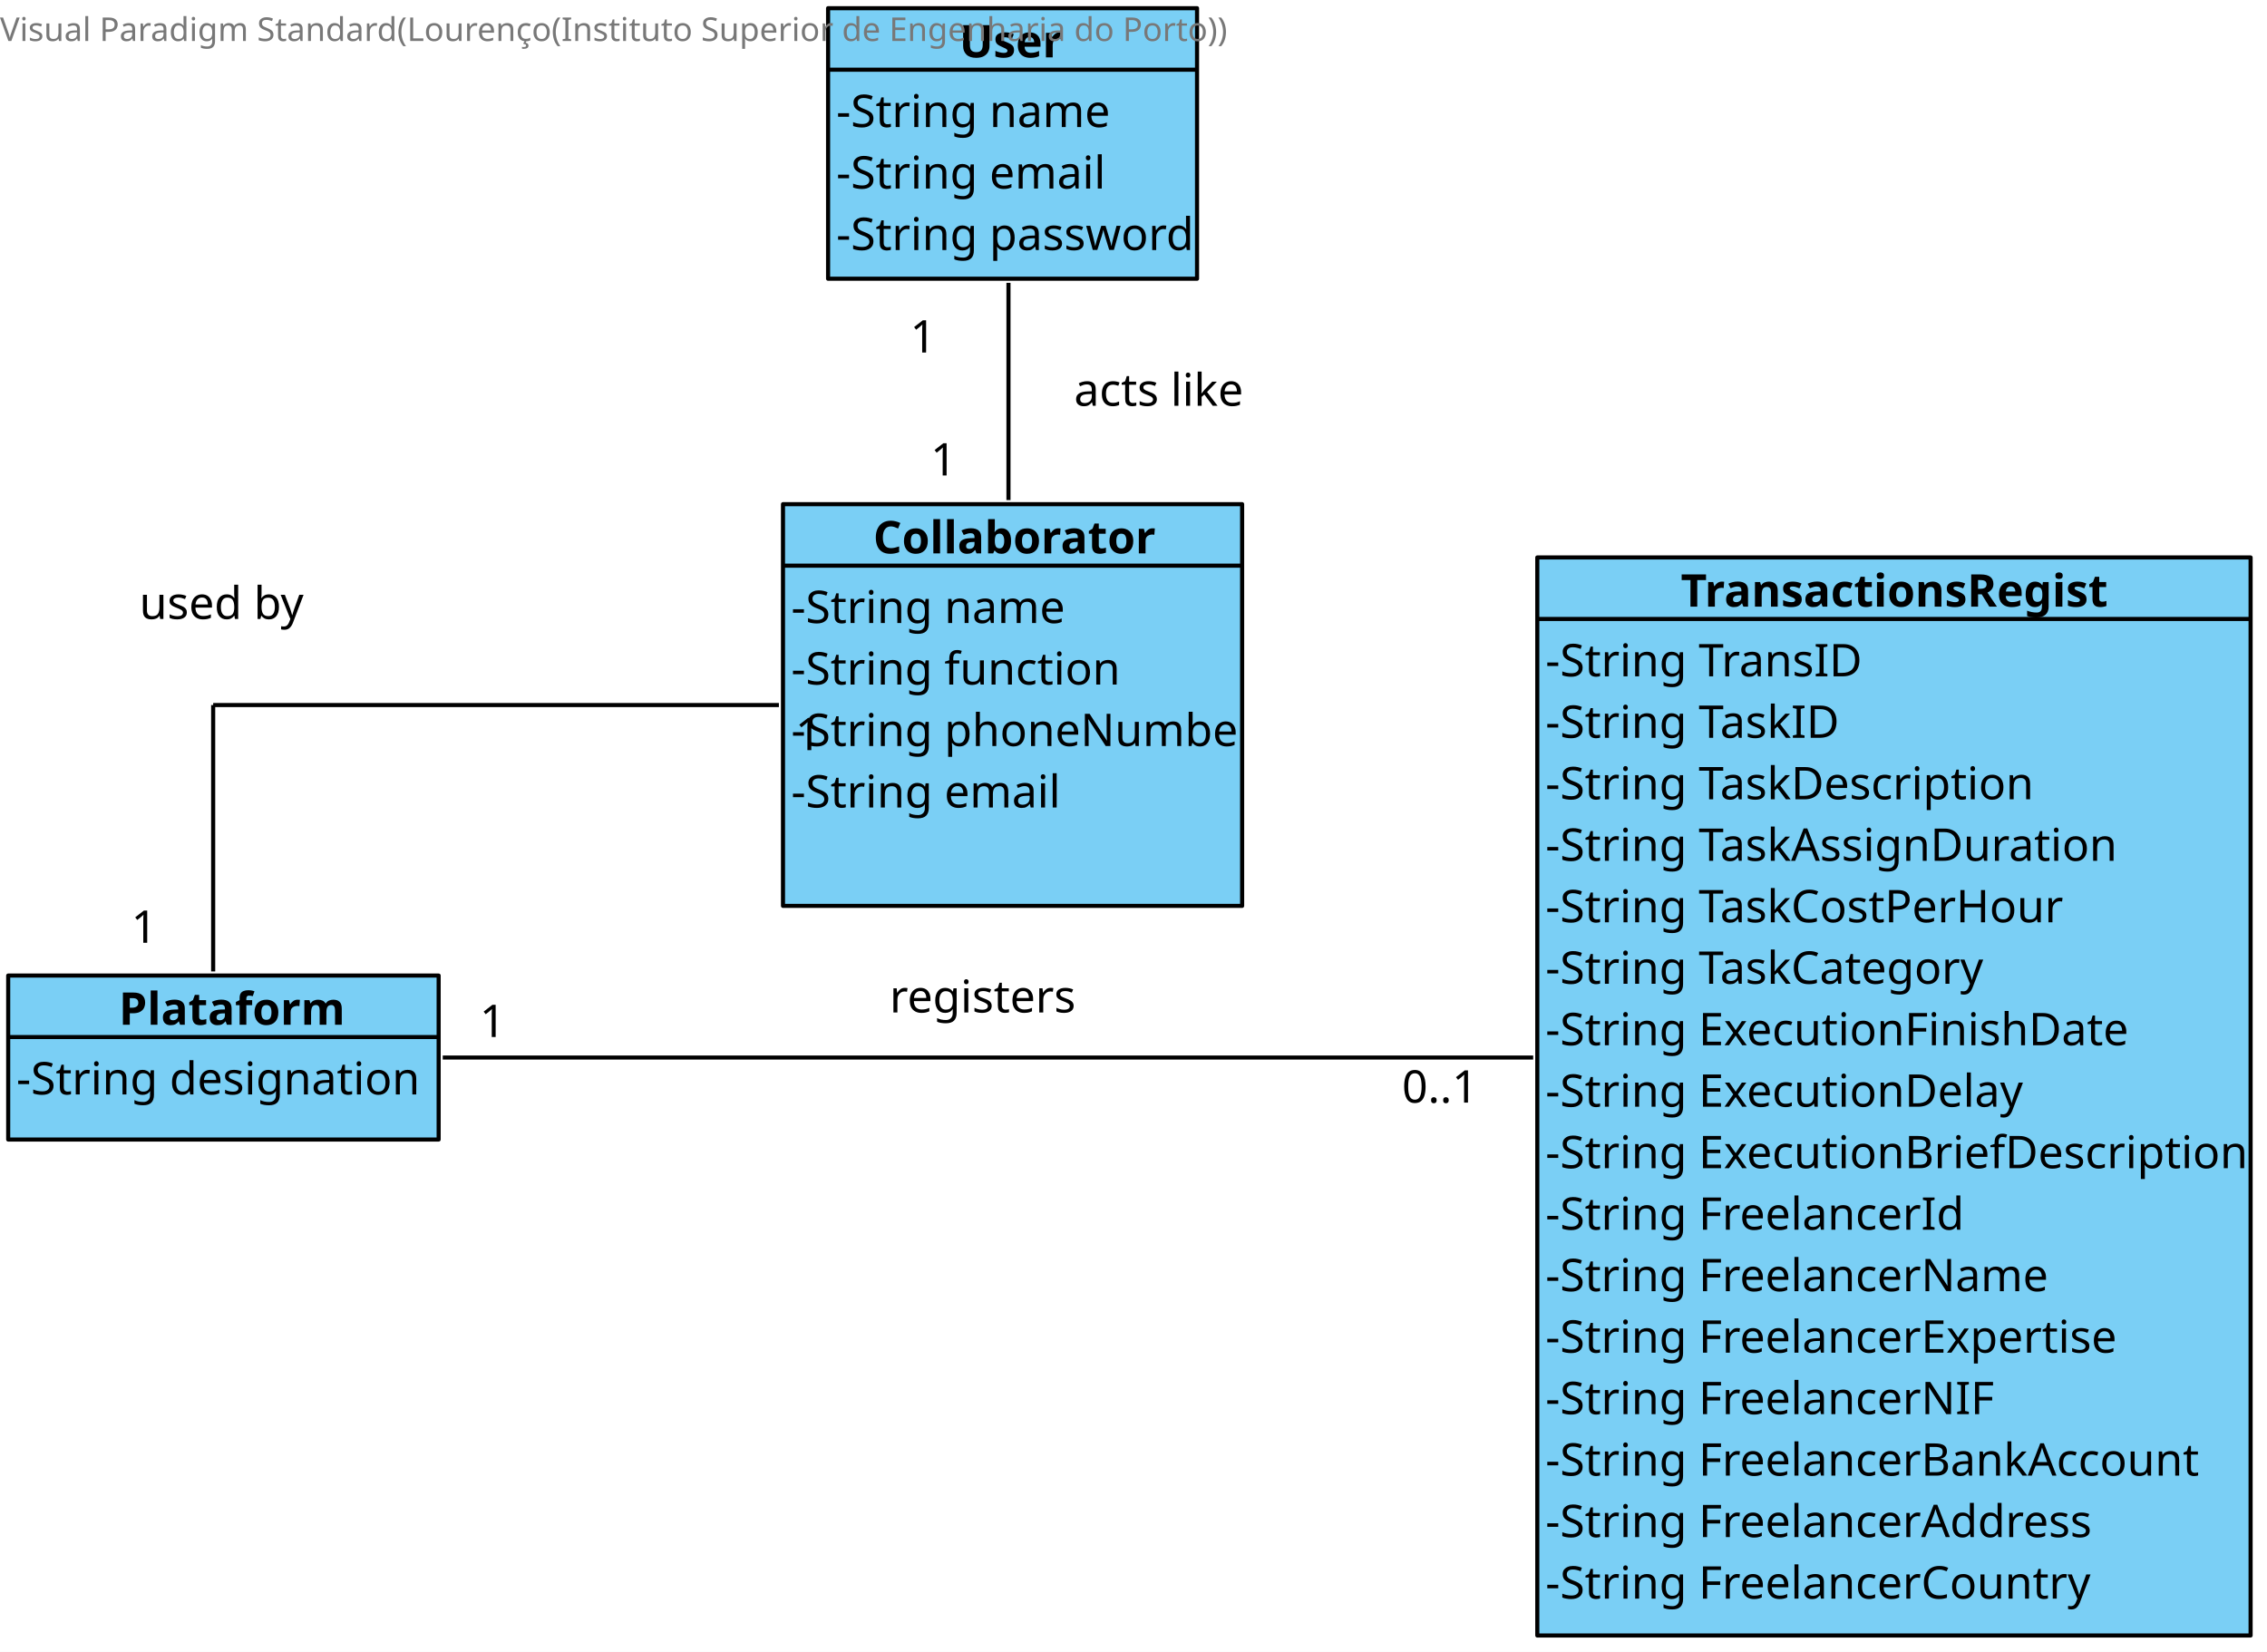
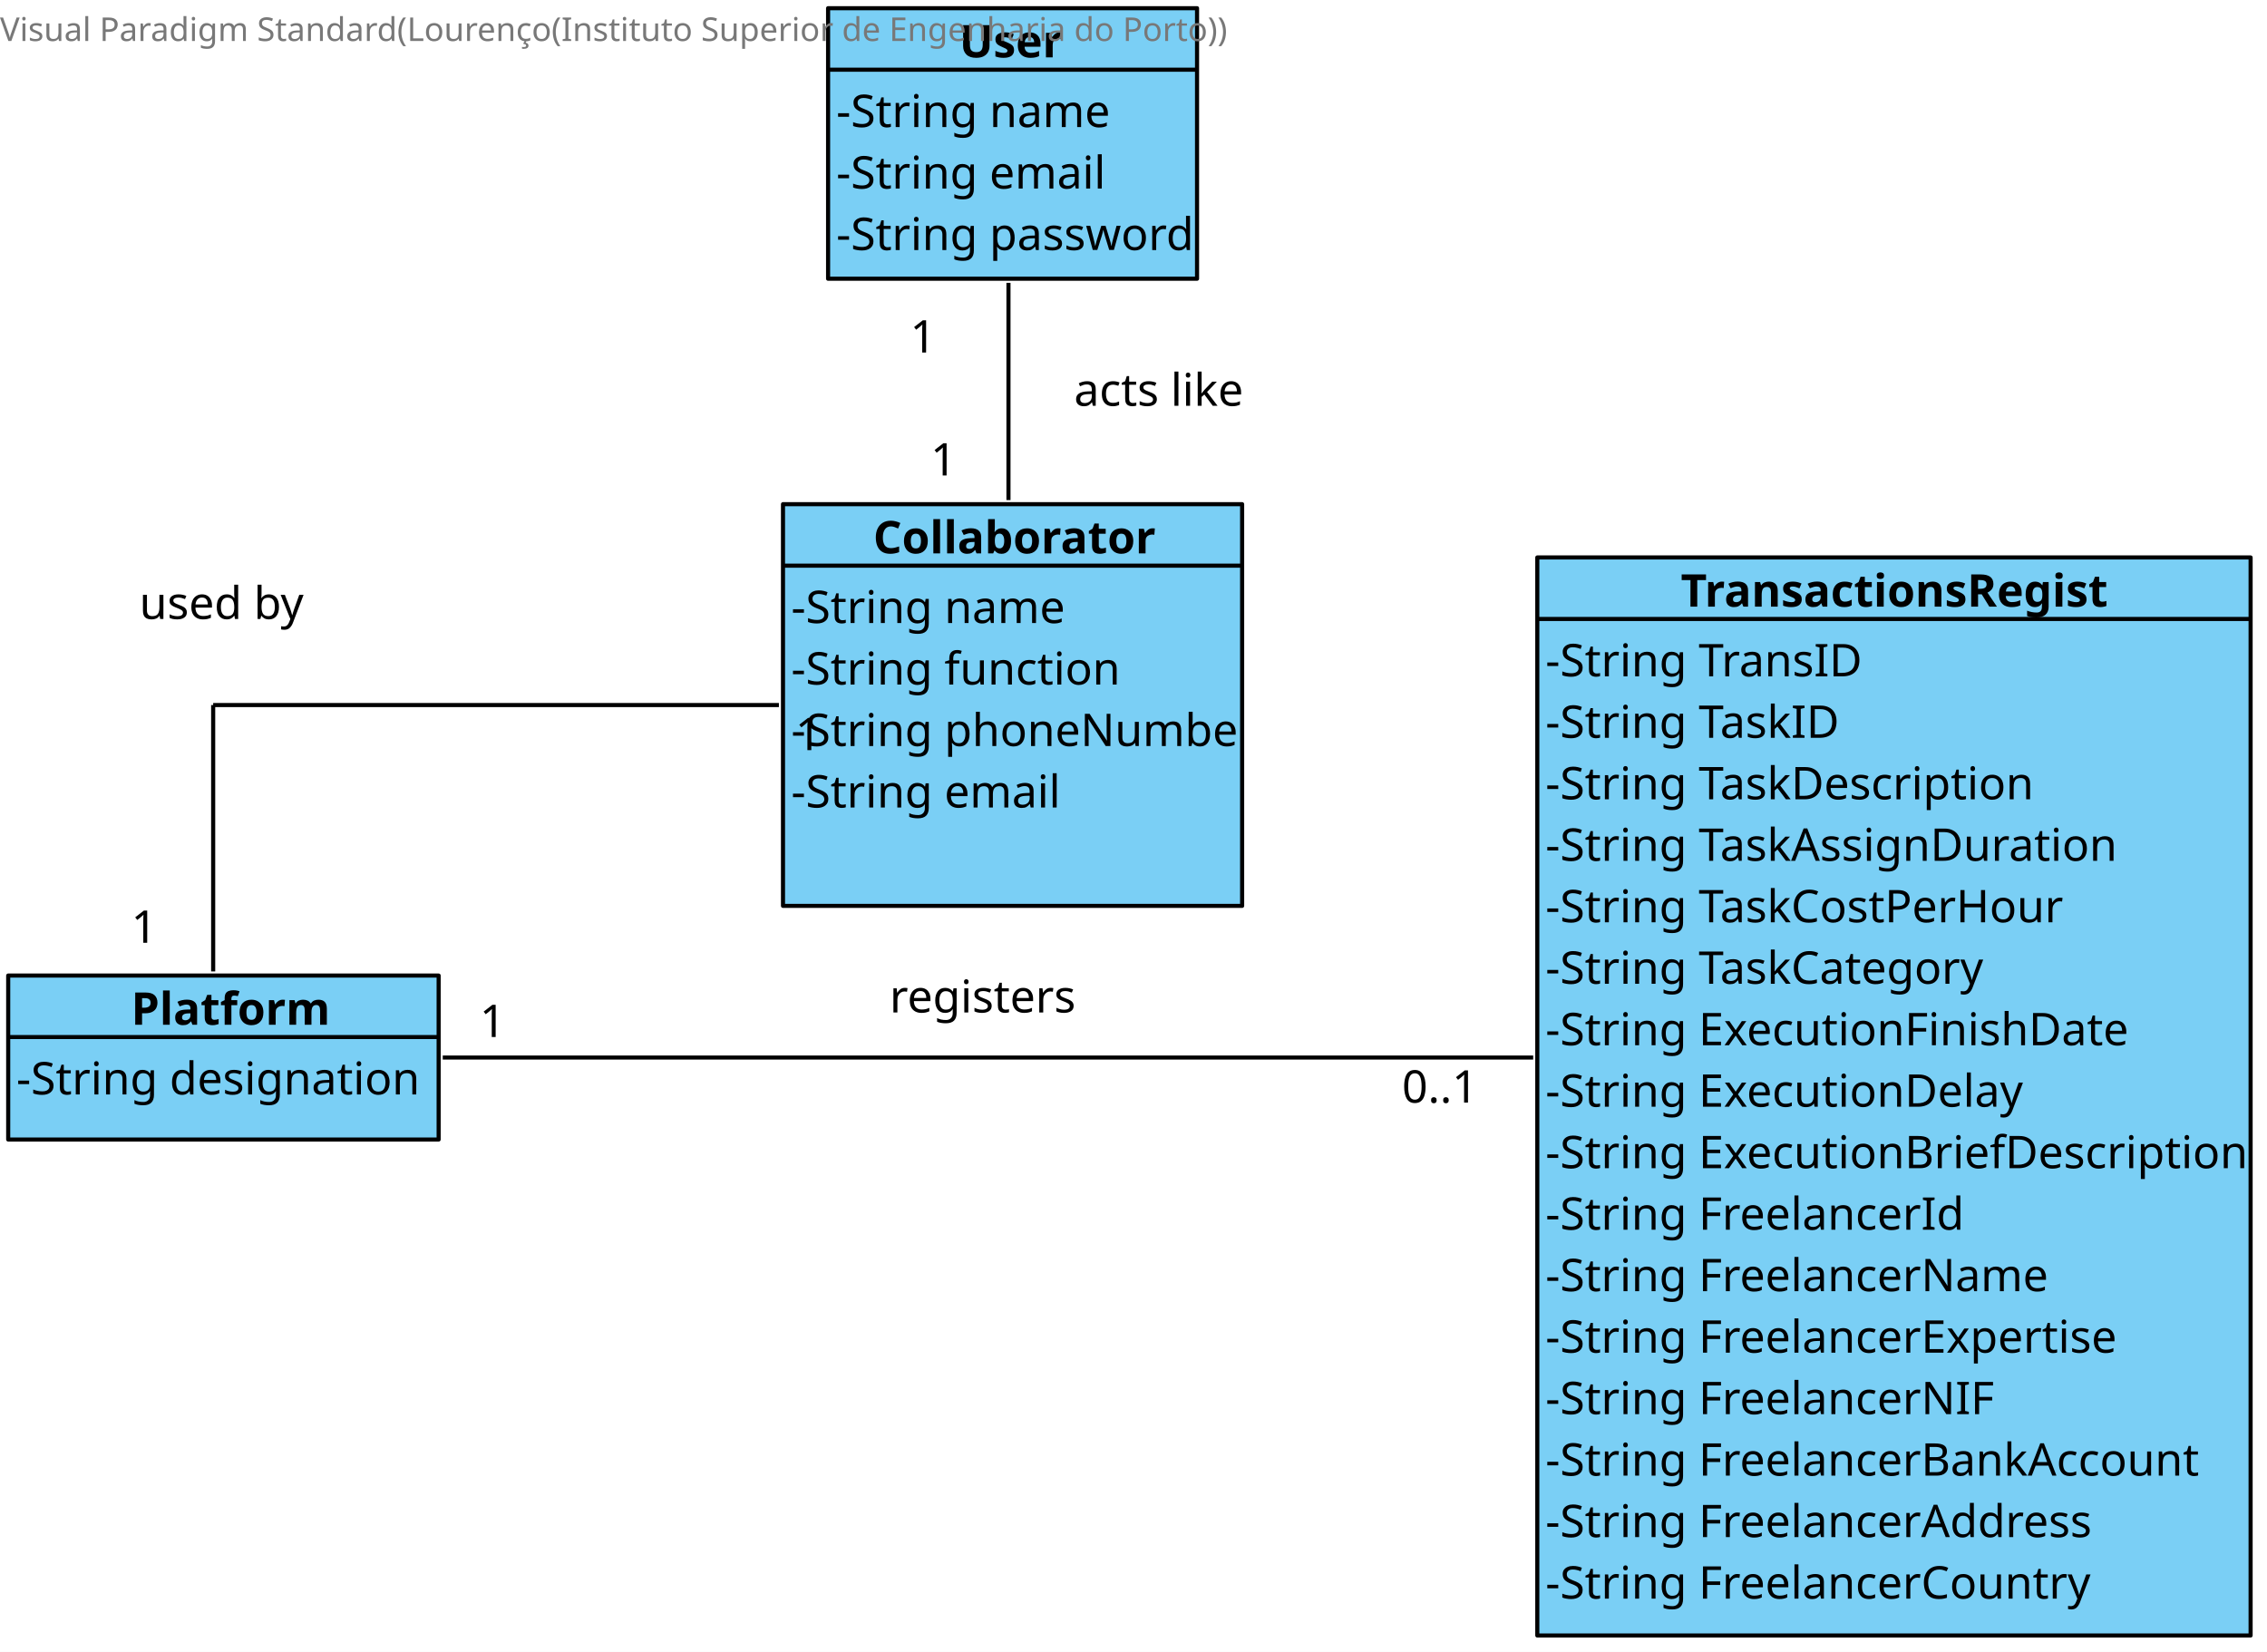
<svg xmlns="http://www.w3.org/2000/svg" fill-opacity="0" color-rendering="auto" color-interpolation="auto" text-rendering="auto" stroke="rgb(0,0,0)" stroke-linecap="square" width="553" stroke-miterlimit="10" shape-rendering="auto" stroke-opacity="0" fill="rgb(0,0,0)" stroke-dasharray="none" font-weight="normal" stroke-width="1" height="403" font-family="'Dialog'" font-style="normal" stroke-linejoin="miter" font-size="12px" stroke-dashoffset="0" image-rendering="auto">
  <defs id="genericDefs" />
  <g>
    <defs id="defs1">
      <clipPath clipPathUnits="userSpaceOnUse" id="clipPath1">
        <path d="M-7 -7 L101 -7 L101 77 L-7 77 L-7 -7 Z" />
      </clipPath>
      <clipPath clipPathUnits="userSpaceOnUse" id="clipPath2">
        <path d="M0 0 L0 51 L90 51 L90 0 Z" />
      </clipPath>
      <clipPath clipPathUnits="userSpaceOnUse" id="clipPath3">
        <path d="M0 0 L0 15 L90 15 L90 0 Z" />
      </clipPath>
      <clipPath clipPathUnits="userSpaceOnUse" id="clipPath4">
        <path d="M-7 -7 L116 -7 L116 51 L-7 51 L-7 -7 Z" />
      </clipPath>
      <clipPath clipPathUnits="userSpaceOnUse" id="clipPath5">
        <path d="M0 0 L0 25 L105 25 L105 0 Z" />
      </clipPath>
      <clipPath clipPathUnits="userSpaceOnUse" id="clipPath6">
        <path d="M0 0 L0 15 L105 15 L105 0 Z" />
      </clipPath>
      <clipPath clipPathUnits="userSpaceOnUse" id="clipPath7">
        <path d="M-7 -7 L185 -7 L185 274 L-7 274 L-7 -7 Z" />
      </clipPath>
      <clipPath clipPathUnits="userSpaceOnUse" id="clipPath8">
        <path d="M0 0 L0 248 L174 248 L174 0 Z" />
      </clipPath>
      <clipPath clipPathUnits="userSpaceOnUse" id="clipPath9">
        <path d="M0 0 L0 15 L174 15 L174 0 Z" />
      </clipPath>
      <clipPath clipPathUnits="userSpaceOnUse" id="clipPath10">
        <path d="M-7 -7 L123 -7 L123 109 L-7 109 L-7 -7 Z" />
      </clipPath>
      <clipPath clipPathUnits="userSpaceOnUse" id="clipPath11">
        <path d="M0 0 L0 83 L112 83 L112 0 Z" />
      </clipPath>
      <clipPath clipPathUnits="userSpaceOnUse" id="clipPath12">
        <path d="M0 0 L0 15 L112 15 L112 0 Z" />
      </clipPath>
      <clipPath clipPathUnits="userSpaceOnUse" id="clipPath13">
        <path d="M-7 -7 L38 -7 L38 26 L-7 26 L-7 -7 Z" />
      </clipPath>
      <clipPath clipPathUnits="userSpaceOnUse" id="clipPath14">
        <path d="M0 0 L0 15 L27 15 L27 0 Z" />
      </clipPath>
      <clipPath clipPathUnits="userSpaceOnUse" id="clipPath15">
        <path d="M-7 -7 L50 -7 L50 26 L-7 26 L-7 -7 Z" />
      </clipPath>
      <clipPath clipPathUnits="userSpaceOnUse" id="clipPath16">
        <path d="M0 0 L0 15 L39 15 L39 0 Z" />
      </clipPath>
      <clipPath clipPathUnits="userSpaceOnUse" id="clipPath17">
        <path d="M0 0 L104 0 L104 157 L0 157 L0 0 Z" />
      </clipPath>
      <clipPath clipPathUnits="userSpaceOnUse" id="clipPath18">
        <path d="M0 0 L0 157 L104 157 L104 83 L56 83 L56 68 L104 68 L104 0 Z" />
      </clipPath>
      <clipPath clipPathUnits="userSpaceOnUse" id="clipPath19">
        <path d="M0 0 L242 0 L242 169 L0 169 L0 0 Z" />
      </clipPath>
      <clipPath clipPathUnits="userSpaceOnUse" id="clipPath20">
        <path d="M81 17 L81 32 L22 32 L22 17 ZM0 0 L0 169 L242 169 L242 128 L206 128 L206 113 L242 113 L242 0 Z" />
      </clipPath>
      <clipPath clipPathUnits="userSpaceOnUse" id="clipPath21">
        <path d="M0 0 L370 0 L370 104 L0 104 L0 0 Z" />
      </clipPath>
      <clipPath clipPathUnits="userSpaceOnUse" id="clipPath22">
        <path d="M213 27 L213 42 L150 42 L150 27 ZM0 0 L0 104 L370 104 L370 0 Z" />
      </clipPath>
      <clipPath clipPathUnits="userSpaceOnUse" id="clipPath23">
        <path d="M-63 -15 L126 -15 L126 30 L-63 30 L-63 -15 Z" />
      </clipPath>
      <clipPath clipPathUnits="userSpaceOnUse" id="clipPath24">
        <path d="M-59 -15 L118 -15 L118 30 L-59 30 L-59 -15 Z" />
      </clipPath>
      <clipPath clipPathUnits="userSpaceOnUse" id="clipPath25">
        <path d="M-60 -15 L120 -15 L120 30 L-60 30 L-60 -15 Z" />
      </clipPath>
    </defs>
    <g fill="white" text-rendering="geometricPrecision" fill-opacity="1" stroke-opacity="1" stroke="white">
      <rect x="0" width="553" height="403" y="0" stroke="none" />
    </g>
    <g font-size="11px" transform="translate(202,2)" fill-opacity="1" fill="rgb(122,207,245)" text-rendering="geometricPrecision" image-rendering="optimizeQuality" font-family="sans-serif" stroke="rgb(122,207,245)" font-weight="bold" stroke-opacity="1">
      <rect x="0" width="90" height="66" y="0" clip-path="url(#clipPath1)" stroke="none" />
    </g>
    <g fill-opacity="1" text-rendering="geometricPrecision" stroke="black" stroke-linecap="butt" transform="translate(202,2)" stroke-miterlimit="0" stroke-opacity="1" fill="black" font-weight="bold" font-family="sans-serif" stroke-linejoin="round" font-size="11px" image-rendering="optimizeQuality">
      <rect fill="none" x="0" width="90" height="66" y="0" clip-path="url(#clipPath1)" />
      <line y2="15" fill="none" x1="0" clip-path="url(#clipPath1)" x2="90" y1="15" />
    </g>
    <g font-size="11px" transform="matrix(1,0,0,1,202,17)" fill-opacity="1" fill="black" text-rendering="geometricPrecision" image-rendering="optimizeQuality" font-family="sans-serif" stroke="black" stroke-opacity="1">
      <text x="2" xml:space="preserve" y="14" clip-path="url(#clipPath2)" stroke="none">-String name</text>
    </g>
    <g font-size="11px" transform="matrix(1,0,0,1,202,17)" fill-opacity="1" fill="black" text-rendering="geometricPrecision" image-rendering="optimizeQuality" font-family="sans-serif" stroke="black" stroke-opacity="1">
      <text x="2" xml:space="preserve" y="29" clip-path="url(#clipPath2)" stroke="none">-String email</text>
    </g>
    <g font-size="11px" transform="matrix(1,0,0,1,202,17)" fill-opacity="1" fill="black" text-rendering="geometricPrecision" image-rendering="optimizeQuality" font-family="sans-serif" stroke="black" stroke-opacity="1">
      <text x="2" xml:space="preserve" y="44" clip-path="url(#clipPath2)" stroke="none">-String password</text>
    </g>
    <g font-size="11px" transform="translate(202,2)" fill-opacity="1" fill="black" text-rendering="geometricPrecision" image-rendering="optimizeQuality" font-family="sans-serif" stroke="black" font-weight="bold" stroke-opacity="1">
      <text x="32" xml:space="preserve" y="12" clip-path="url(#clipPath3)" stroke="none">User</text>
    </g>
    <g font-size="11px" transform="translate(2,238)" fill-opacity="1" fill="rgb(122,207,245)" text-rendering="geometricPrecision" image-rendering="optimizeQuality" font-family="sans-serif" stroke="rgb(122,207,245)" font-weight="bold" stroke-opacity="1">
      <rect x="0" width="105" height="40" y="0" clip-path="url(#clipPath4)" stroke="none" />
    </g>
    <g fill-opacity="1" text-rendering="geometricPrecision" stroke="black" stroke-linecap="butt" transform="translate(2,238)" stroke-miterlimit="0" stroke-opacity="1" fill="black" font-weight="bold" font-family="sans-serif" stroke-linejoin="round" font-size="11px" image-rendering="optimizeQuality">
      <rect fill="none" x="0" width="105" height="40" y="0" clip-path="url(#clipPath4)" />
      <line y2="15" fill="none" x1="0" clip-path="url(#clipPath4)" x2="105" y1="15" />
    </g>
    <g font-size="11px" transform="matrix(1,0,0,1,2,253)" fill-opacity="1" fill="black" text-rendering="geometricPrecision" image-rendering="optimizeQuality" font-family="sans-serif" stroke="black" stroke-opacity="1">
      <text x="2" xml:space="preserve" y="14" clip-path="url(#clipPath5)" stroke="none">-String designation</text>
    </g>
    <g font-size="11px" transform="translate(2,238)" fill-opacity="1" fill="black" text-rendering="geometricPrecision" image-rendering="optimizeQuality" font-family="sans-serif" stroke="black" font-weight="bold" stroke-opacity="1">
-       <text x="27" xml:space="preserve" y="12" clip-path="url(#clipPath6)" stroke="none">Plataform</text>
+       <text x="30" xml:space="preserve" y="12" clip-path="url(#clipPath6)" stroke="none">Platform</text>
    </g>
    <g font-size="11px" transform="translate(375,136)" fill-opacity="1" fill="rgb(122,207,245)" text-rendering="geometricPrecision" image-rendering="optimizeQuality" font-family="sans-serif" stroke="rgb(122,207,245)" font-weight="bold" stroke-opacity="1">
      <rect x="0" width="174" height="263" y="0" clip-path="url(#clipPath7)" stroke="none" />
    </g>
    <g fill-opacity="1" text-rendering="geometricPrecision" stroke="black" stroke-linecap="butt" transform="translate(375,136)" stroke-miterlimit="0" stroke-opacity="1" fill="black" font-weight="bold" font-family="sans-serif" stroke-linejoin="round" font-size="11px" image-rendering="optimizeQuality">
      <rect fill="none" x="0" width="174" height="263" y="0" clip-path="url(#clipPath7)" />
      <line y2="15" fill="none" x1="0" clip-path="url(#clipPath7)" x2="174" y1="15" />
    </g>
    <g font-size="11px" transform="matrix(1,0,0,1,375,151)" fill-opacity="1" fill="black" text-rendering="geometricPrecision" image-rendering="optimizeQuality" font-family="sans-serif" stroke="black" stroke-opacity="1">
      <text x="2" xml:space="preserve" y="14" clip-path="url(#clipPath8)" stroke="none">-String TransID</text>
    </g>
    <g font-size="11px" transform="matrix(1,0,0,1,375,151)" fill-opacity="1" fill="black" text-rendering="geometricPrecision" image-rendering="optimizeQuality" font-family="sans-serif" stroke="black" stroke-opacity="1">
      <text x="2" xml:space="preserve" y="29" clip-path="url(#clipPath8)" stroke="none">-String TaskID</text>
    </g>
    <g font-size="11px" transform="matrix(1,0,0,1,375,151)" fill-opacity="1" fill="black" text-rendering="geometricPrecision" image-rendering="optimizeQuality" font-family="sans-serif" stroke="black" stroke-opacity="1">
      <text x="2" xml:space="preserve" y="44" clip-path="url(#clipPath8)" stroke="none">-String TaskDescription</text>
    </g>
    <g font-size="11px" transform="matrix(1,0,0,1,375,151)" fill-opacity="1" fill="black" text-rendering="geometricPrecision" image-rendering="optimizeQuality" font-family="sans-serif" stroke="black" stroke-opacity="1">
      <text x="2" xml:space="preserve" y="59" clip-path="url(#clipPath8)" stroke="none">-String TaskAssignDuration</text>
    </g>
    <g font-size="11px" transform="matrix(1,0,0,1,375,151)" fill-opacity="1" fill="black" text-rendering="geometricPrecision" image-rendering="optimizeQuality" font-family="sans-serif" stroke="black" stroke-opacity="1">
      <text x="2" xml:space="preserve" y="74" clip-path="url(#clipPath8)" stroke="none">-String TaskCostPerHour</text>
    </g>
    <g font-size="11px" transform="matrix(1,0,0,1,375,151)" fill-opacity="1" fill="black" text-rendering="geometricPrecision" image-rendering="optimizeQuality" font-family="sans-serif" stroke="black" stroke-opacity="1">
      <text x="2" xml:space="preserve" y="89" clip-path="url(#clipPath8)" stroke="none">-String TaskCategory</text>
    </g>
    <g font-size="11px" transform="matrix(1,0,0,1,375,151)" fill-opacity="1" fill="black" text-rendering="geometricPrecision" image-rendering="optimizeQuality" font-family="sans-serif" stroke="black" stroke-opacity="1">
      <text x="2" xml:space="preserve" y="104" clip-path="url(#clipPath8)" stroke="none">-String ExecutionFinishDate</text>
    </g>
    <g font-size="11px" transform="matrix(1,0,0,1,375,151)" fill-opacity="1" fill="black" text-rendering="geometricPrecision" image-rendering="optimizeQuality" font-family="sans-serif" stroke="black" stroke-opacity="1">
      <text x="2" xml:space="preserve" y="119" clip-path="url(#clipPath8)" stroke="none">-String ExecutionDelay</text>
    </g>
    <g font-size="11px" transform="matrix(1,0,0,1,375,151)" fill-opacity="1" fill="black" text-rendering="geometricPrecision" image-rendering="optimizeQuality" font-family="sans-serif" stroke="black" stroke-opacity="1">
      <text x="2" xml:space="preserve" y="134" clip-path="url(#clipPath8)" stroke="none">-String ExecutionBriefDescription</text>
    </g>
    <g font-size="11px" transform="matrix(1,0,0,1,375,151)" fill-opacity="1" fill="black" text-rendering="geometricPrecision" image-rendering="optimizeQuality" font-family="sans-serif" stroke="black" stroke-opacity="1">
      <text x="2" xml:space="preserve" y="149" clip-path="url(#clipPath8)" stroke="none">-String FreelancerId</text>
    </g>
    <g font-size="11px" transform="matrix(1,0,0,1,375,151)" fill-opacity="1" fill="black" text-rendering="geometricPrecision" image-rendering="optimizeQuality" font-family="sans-serif" stroke="black" stroke-opacity="1">
      <text x="2" xml:space="preserve" y="164" clip-path="url(#clipPath8)" stroke="none">-String FreelancerName</text>
    </g>
    <g font-size="11px" transform="matrix(1,0,0,1,375,151)" fill-opacity="1" fill="black" text-rendering="geometricPrecision" image-rendering="optimizeQuality" font-family="sans-serif" stroke="black" stroke-opacity="1">
      <text x="2" xml:space="preserve" y="179" clip-path="url(#clipPath8)" stroke="none">-String FreelancerExpertise</text>
    </g>
    <g font-size="11px" transform="matrix(1,0,0,1,375,151)" fill-opacity="1" fill="black" text-rendering="geometricPrecision" image-rendering="optimizeQuality" font-family="sans-serif" stroke="black" stroke-opacity="1">
      <text x="2" xml:space="preserve" y="194" clip-path="url(#clipPath8)" stroke="none">-String FreelancerNIF</text>
    </g>
    <g font-size="11px" transform="matrix(1,0,0,1,375,151)" fill-opacity="1" fill="black" text-rendering="geometricPrecision" image-rendering="optimizeQuality" font-family="sans-serif" stroke="black" stroke-opacity="1">
      <text x="2" xml:space="preserve" y="209" clip-path="url(#clipPath8)" stroke="none">-String FreelancerBankAccount</text>
    </g>
    <g font-size="11px" transform="matrix(1,0,0,1,375,151)" fill-opacity="1" fill="black" text-rendering="geometricPrecision" image-rendering="optimizeQuality" font-family="sans-serif" stroke="black" stroke-opacity="1">
      <text x="2" xml:space="preserve" y="224" clip-path="url(#clipPath8)" stroke="none">-String FreelancerAddress</text>
    </g>
    <g font-size="11px" transform="matrix(1,0,0,1,375,151)" fill-opacity="1" fill="black" text-rendering="geometricPrecision" image-rendering="optimizeQuality" font-family="sans-serif" stroke="black" stroke-opacity="1">
      <text x="2" xml:space="preserve" y="239" clip-path="url(#clipPath8)" stroke="none">-String FreelancerCountry</text>
    </g>
    <g font-size="11px" transform="translate(375,136)" fill-opacity="1" fill="black" text-rendering="geometricPrecision" image-rendering="optimizeQuality" font-family="sans-serif" stroke="black" font-weight="bold" stroke-opacity="1">
      <text x="35" xml:space="preserve" y="12" clip-path="url(#clipPath9)" stroke="none">TransactionsRegist</text>
    </g>
    <g font-size="11px" transform="translate(191,123)" fill-opacity="1" fill="rgb(122,207,245)" text-rendering="geometricPrecision" image-rendering="optimizeQuality" font-family="sans-serif" stroke="rgb(122,207,245)" font-weight="bold" stroke-opacity="1">
      <rect x="0" width="112" height="98" y="0" clip-path="url(#clipPath10)" stroke="none" />
    </g>
    <g fill-opacity="1" text-rendering="geometricPrecision" stroke="black" stroke-linecap="butt" transform="translate(191,123)" stroke-miterlimit="0" stroke-opacity="1" fill="black" font-weight="bold" font-family="sans-serif" stroke-linejoin="round" font-size="11px" image-rendering="optimizeQuality">
      <rect fill="none" x="0" width="112" height="98" y="0" clip-path="url(#clipPath10)" />
      <line y2="15" fill="none" x1="0" clip-path="url(#clipPath10)" x2="112" y1="15" />
    </g>
    <g font-size="11px" transform="matrix(1,0,0,1,191,138)" fill-opacity="1" fill="black" text-rendering="geometricPrecision" image-rendering="optimizeQuality" font-family="sans-serif" stroke="black" stroke-opacity="1">
      <text x="2" xml:space="preserve" y="14" clip-path="url(#clipPath11)" stroke="none">-String name</text>
    </g>
    <g font-size="11px" transform="matrix(1,0,0,1,191,138)" fill-opacity="1" fill="black" text-rendering="geometricPrecision" image-rendering="optimizeQuality" font-family="sans-serif" stroke="black" stroke-opacity="1">
      <text x="2" xml:space="preserve" y="29" clip-path="url(#clipPath11)" stroke="none">-String function</text>
    </g>
    <g font-size="11px" transform="matrix(1,0,0,1,191,138)" fill-opacity="1" fill="black" text-rendering="geometricPrecision" image-rendering="optimizeQuality" font-family="sans-serif" stroke="black" stroke-opacity="1">
      <text x="2" xml:space="preserve" y="44" clip-path="url(#clipPath11)" stroke="none">-String phoneNumber</text>
    </g>
    <g font-size="11px" transform="matrix(1,0,0,1,191,138)" fill-opacity="1" fill="black" text-rendering="geometricPrecision" image-rendering="optimizeQuality" font-family="sans-serif" stroke="black" stroke-opacity="1">
      <text x="2" xml:space="preserve" y="59" clip-path="url(#clipPath11)" stroke="none">-String email</text>
    </g>
    <g font-size="11px" transform="translate(191,123)" fill-opacity="1" fill="black" text-rendering="geometricPrecision" image-rendering="optimizeQuality" font-family="sans-serif" stroke="black" font-weight="bold" stroke-opacity="1">
      <text x="22" xml:space="preserve" y="12" clip-path="url(#clipPath12)" stroke="none">Collaborator</text>
    </g>
    <g font-size="11px" transform="translate(217,104)" fill-opacity="1" fill="black" text-rendering="geometricPrecision" image-rendering="optimizeQuality" font-family="sans-serif" stroke="black" stroke-opacity="1">
      <text x="10" xml:space="preserve" y="12" clip-path="url(#clipPath14)" stroke="none">1</text>
    </g>
    <g font-size="11px" transform="translate(212,74)" fill-opacity="1" fill="black" text-rendering="geometricPrecision" image-rendering="optimizeQuality" font-family="sans-serif" stroke="black" stroke-opacity="1">
      <text x="10" xml:space="preserve" y="12" clip-path="url(#clipPath14)" stroke="none">1</text>
    </g>
+     <g font-size="11px" transform="translate(184,171)" fill-opacity="1" fill="black" text-rendering="geometricPrecision" image-rendering="optimizeQuality" font-family="sans-serif" stroke="black" stroke-opacity="1">
+       <text x="10" xml:space="preserve" y="12" clip-path="url(#clipPath14)" stroke="none">1</text>
+     </g>
    <g font-size="11px" transform="translate(22,218)" fill-opacity="1" fill="black" text-rendering="geometricPrecision" image-rendering="optimizeQuality" font-family="sans-serif" stroke="black" stroke-opacity="1">
      <text x="10" xml:space="preserve" y="12" clip-path="url(#clipPath14)" stroke="none">1</text>
    </g>
    <g font-size="11px" transform="translate(107,241)" fill-opacity="1" fill="black" text-rendering="geometricPrecision" image-rendering="optimizeQuality" font-family="sans-serif" stroke="black" stroke-opacity="1">
      <text x="10" xml:space="preserve" y="12" clip-path="url(#clipPath14)" stroke="none">1</text>
    </g>
    <g font-size="11px" transform="translate(332,257)" fill-opacity="1" fill="black" text-rendering="geometricPrecision" image-rendering="optimizeQuality" font-family="sans-serif" stroke="black" stroke-opacity="1">
      <text x="10" xml:space="preserve" y="12" clip-path="url(#clipPath16)" stroke="none">0..1</text>
-     </g>
-     <g font-size="11px" transform="translate(184,171)" fill-opacity="1" fill="black" text-rendering="geometricPrecision" image-rendering="optimizeQuality" font-family="sans-serif" stroke="black" stroke-opacity="1">
-       <text x="10" xml:space="preserve" y="12" clip-path="url(#clipPath14)" stroke="none">1</text>
    </g>
    <g stroke-linecap="butt" font-size="11px" transform="translate(196,19)" fill-opacity="1" fill="black" text-rendering="geometricPrecision" image-rendering="optimizeQuality" font-family="sans-serif" stroke-linejoin="round" stroke="black" stroke-opacity="1">
      <line y2="50" fill="none" x1="50" clip-path="url(#clipPath18)" x2="50" y1="103" />
    </g>
    <g stroke-linecap="butt" font-size="11px" transform="translate(2,122)" fill-opacity="1" fill="black" text-rendering="geometricPrecision" image-rendering="optimizeQuality" font-family="sans-serif" stroke-linejoin="round" stroke="black" stroke-opacity="1">
      <line y2="50" fill="none" x1="188" clip-path="url(#clipPath20)" x2="50" y1="50" />
      <line y2="115" fill="none" x1="50" clip-path="url(#clipPath20)" x2="50" y1="50" />
    </g>
    <g stroke-linecap="butt" font-size="11px" transform="translate(58,208)" fill-opacity="1" fill="black" text-rendering="geometricPrecision" image-rendering="optimizeQuality" font-family="sans-serif" stroke-linejoin="round" stroke="black" stroke-opacity="1">
      <line y2="50" fill="none" x1="50" clip-path="url(#clipPath22)" x2="316" y1="50" />
    </g>
    <g font-size="11px" transform="translate(208,235)" fill-opacity="1" fill="black" text-rendering="geometricPrecision" image-rendering="optimizeQuality" font-family="sans-serif" stroke="black" stroke-opacity="1">
      <text x="9" xml:space="preserve" y="12" clip-path="url(#clipPath23)" stroke="none">registers</text>
    </g>
    <g font-size="11px" transform="translate(24,139)" fill-opacity="1" fill="black" text-rendering="geometricPrecision" image-rendering="optimizeQuality" font-family="sans-serif" stroke="black" stroke-opacity="1">
      <text x="10" xml:space="preserve" y="12" clip-path="url(#clipPath24)" stroke="none">used by</text>
    </g>
    <g font-size="11px" transform="translate(252,87)" fill-opacity="1" fill="black" text-rendering="geometricPrecision" image-rendering="optimizeQuality" font-family="sans-serif" stroke="black" stroke-opacity="1">
      <text x="10" xml:space="preserve" y="12" clip-path="url(#clipPath25)" stroke="none">acts like</text>
    </g>
    <g font-size="8px" fill-opacity="1" fill="rgb(120,120,120)" text-rendering="geometricPrecision" image-rendering="optimizeQuality" stroke="rgb(120,120,120)" stroke-opacity="1">
      <text x="0" xml:space="preserve" y="10" stroke="none">Visual Paradigm Standard(Lourenço(Instituto Superior de Engenharia do Porto))</text>
    </g>
  </g>
</svg>
